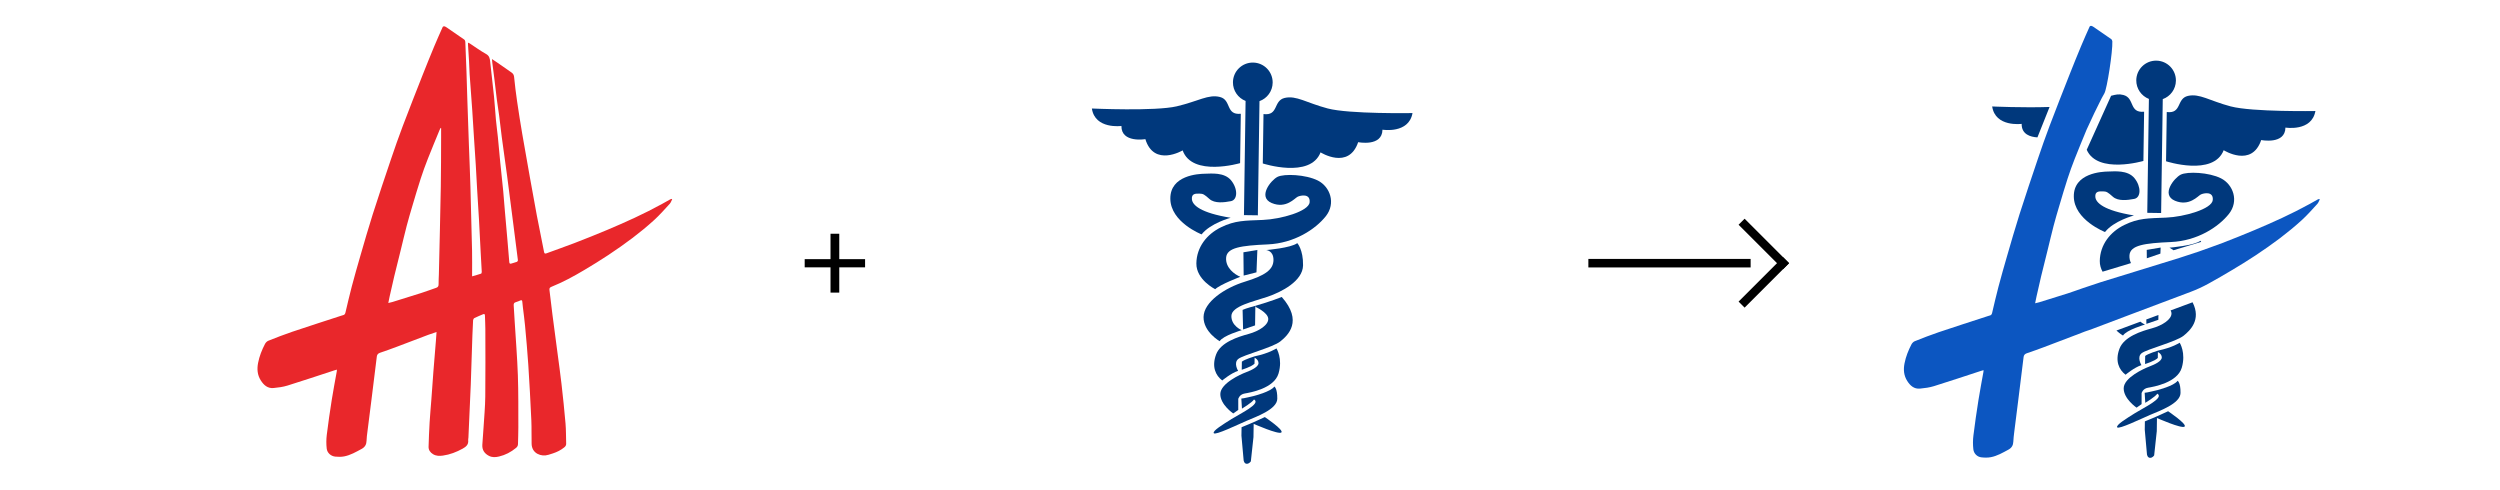
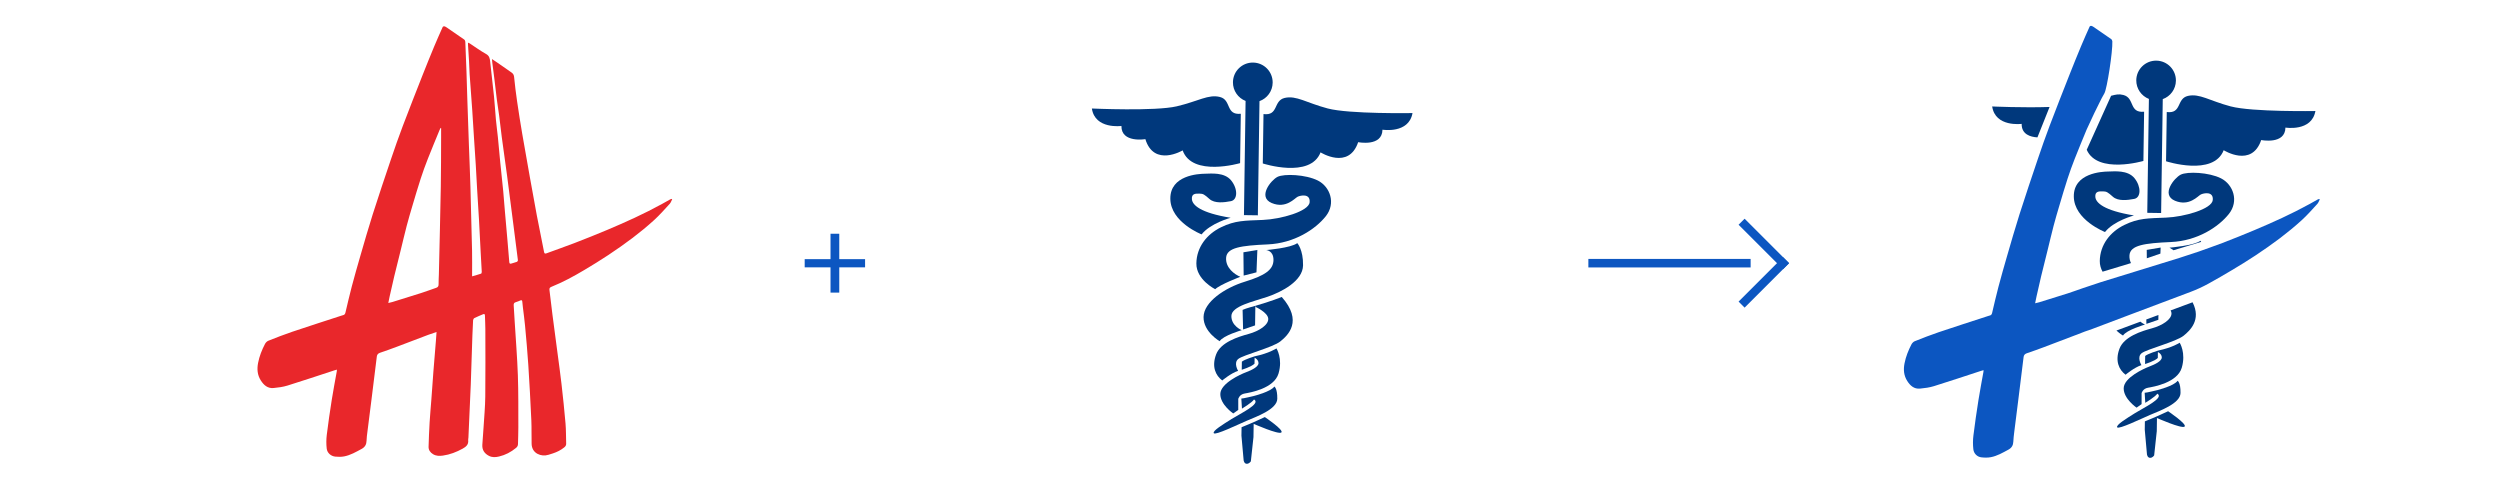
<svg xmlns="http://www.w3.org/2000/svg" width="100%" height="100%" viewBox="0 0 2560 501.33">
  <defs>
    <style>
.cls-5 {
fill: #e9272b;
}

.cls-3, .cls-4 {
stroke-width: 0px;
}

.cls-3 {
fill: #00387c;
}

.cls-4 {
fill: #0c56c1;
}
+ 
+ .cls-1 {
+ fill: #0c56c1;
+ }
+ 
</style>
  </defs>
  <polygon class="cls-1" points="850.45 239.35 850.45 265.37 824 265.37 824 273.76 850.45 273.76 850.45 299.63 859.41 299.63 859.41 273.76 885.84 273.76 885.84 265.37 859.41 265.37 859.41 239.35 850.45 239.35" />
  <rect class="cls-1" x="1626.49" y="265.13" width="166.16" height="8.73" />
  <rect class="cls-1" x="1801.79" y="217.63" width="8.73" height="64.38" transform="translate(352.36 1350.31) rotate(-45)" />
  <rect class="cls-1" x="1773.97" y="284.8" width="64.38" height="8.73" transform="translate(324.54 1361.84) rotate(-45)" />
  <path class="cls-3" d="M1270.58,116.5l-.72,50.55s-49.04,14.41-58.81-13.05c0,0-29.31,17.41-38.2-11.53,0,0-24.76,4.24-24.51-13.49,0,0-27.08,3.68-30.26-17.87,0,0,64.77,2.97,86.92-2.24,22.16-5.21,32.44-12.61,44.3-9.53,11.88,3.07,5.55,18.68,21.27,17.16" />
  <path class="cls-3" d="M1293.82,116.83l-.72,50.55s48.59,15.8,59.16-11.36c0,0,28.79,18.24,38.5-10.44,0,0,24.63,4.95,24.89-12.78,0,0,26.97,4.46,30.76-17.01,0,0-64.82,1.12-86.82-4.72-22.01-5.83-32.07-13.53-44.02-10.8-11.96,2.73-6.08,18.51-21.74,16.54" />
  <path class="cls-3" d="M1303.21,84.7c.16-11.24-8.81-20.47-20.04-20.63-11.24-.16-20.47,8.82-20.63,20.05-.13,8.72,5.26,16.25,12.94,19.24l-1.67,116.92,14.23.2,1.68-116.92c7.76-2.77,13.36-10.13,13.49-18.87" />
  <polygon class="cls-3" points="1287.54 255.94 1273.26 258.35 1273.51 282.19 1286.63 278.88 1287.54 255.94" />
  <path class="cls-3" d="M1272.42,317.33l.51,20.06,12.27-4.19.28-20.05s-9.92,2.63-13.06,4.18" />
  <path class="cls-3" d="M1271.36,437.48l-.13,8.58,2.26,25.31s.46,3.5,3.18,3.54c2.72.03,4.21-2.57,4.21-2.57l2.68-24.81.2-13.51s25.41,11.26,28.35,8.84c2.94-2.43-16.92-15.79-16.92-15.79,0,0-14.05,6.62-23.84,10.41" />
  <path class="cls-3" d="M1304.93,395.83c-3.7,5.32-20.77,9.58-20.77,9.58,0,0-11.66,2.88-13.04,2.71l.65,10.33s10.41-6.25,12.34-9.41c7.64,4.33-14.16,14.47-22.96,20.02-8.8,5.54-19.79,12.2-18.23,14.55,1.57,2.35,24.25-8.66,33.7-12.74,9.45-4.07,31.16-11.61,31.32-22.5.16-10.9-3.02-12.54-3.02-12.54" />
  <path class="cls-3" d="M1307.09,356.77s-7.34,4.98-22.35,8.1c0,0-10.36,3.19-13.08,5.48l-.12,8.27s9.84-2.91,13.09-6.21l.09-6.1s4.04,1.8,3.99,5.59c-.06,3.77-7.09,7.15-12.71,9.26-5.62,2.09-26.24,11.39-26.39,22.28-.16,10.91,13.23,19.95,13.23,19.95l5.14-3.61v-11.27s1.09-4.64,6.64-5.57c5.54-.94,30-5.09,34.58-20.43,4.57-15.34-2.1-25.75-2.1-25.75" />
  <path class="cls-3" d="M1251.56,389.61s9-7.56,16.27-9.86c0,0-4.97-8.06.18-12.2,5.14-4.14,35.33-11.7,43.12-17.99,7.79-6.28,23.26-20.73,1.38-45.46,0,0-11.4,4.63-27.01,9.05v1.02s12.69,5.69,13.18,12.1c.49,6.4-9.41,12.79-20.09,15.7-10.68,2.9-28.63,8.45-33.32,21.02-4.68,12.58-.46,21.51,6.31,26.61" />
  <path class="cls-3" d="M1271.47,338.1s-19.11,5.54-22.53,11.29c0,0-16.72-9.54-16.5-24.79.22-15.26,21.49-29.78,42.36-36.16,20.88-6.38,29.1-12.37,29.24-22.1.14-9.74-7.41-10.28-7.41-10.28,0,0,25.31-2.11,31.78-7.1,0,0,6.15,6.62,5.92,22.74-.23,16.13-22.05,27.3-36.35,32.18-14.31,4.89-36.9,9.51-37.04,19.67-.15,10.17,10.54,14.54,10.54,14.54" />
  <path class="cls-3" d="M1270.07,283.44s-20.94,7.98-25.7,12.71c0,0-19.53-9.72-19.29-26.43.24-16.71,10.75-29.93,25.23-36.98,14.49-7.07,24.36-6.78,42.83-7.53,18.47-.75,47.06-8.77,47.92-18.06.86-9.29-9.34-7.11-12.26-5.69-2.94,1.4-11.81,12.61-26.55,6.44-14.73-6.17-.82-23.4,5.91-26.79,6.73-3.38,28.95-2.49,41.36,3.78,12.41,6.28,18.71,23.22,8.05,36.59-10.65,13.36-32.22,27.58-59.41,28.79-27.19,1.21-41.89,3.18-42.62,13.63-.73,10.45,8.9,17.27,14.54,19.53" />
  <path class="cls-3" d="M1260.19,223s-20.71,5.52-29.75,17.01c0,0-31.78-12.37-32.02-36.5-.23-24.12,28.85-25.51,35.24-25.61,6.4-.09,20.08-1.78,27.07,6.89,7,8.67,6.69,19.86-.3,21.21-6.99,1.35-16.6,2.52-21.9-2.2-5.32-4.73-6.47-5.47-10.24-5.53-3.79-.05-8.29-.25-7.79,5.71.51,5.96,8.52,13.92,39.69,19.02" />
  <path class="cls-4" d="M2374.91,203.71c-.48.15-1,.24-1.44.47-2.85,1.57-5.67,3.2-8.53,4.77-18.28,10.07-37.28,18.64-56.49,26.73-10.81,4.55-21.71,8.91-32.66,13.13-9.76,3.76-14.59,5.21-24.4,8.83-.24.09-15.05,4.93-19.72,6.48l-80.44,24.82-18.1,6.03c-5.21,1.77-10.36,3.72-15.59,5.4-9.75,3.13-19.54,6.13-29.32,9.15-1.26.39-2.58.64-4.25,1.04.53-2.59.93-4.76,1.41-6.92,1.55-6.88,3.07-13.78,4.72-20.65,2.11-8.78,4.35-17.52,6.51-26.28,2.08-8.43,4.03-16.9,6.23-25.3,1.82-6.96,3.86-13.86,5.91-20.75,2.76-9.31,5.51-18.62,8.5-27.85,2.22-6.84,4.68-13.6,7.31-20.3,3.91-9.98,8.07-19.85,12.13-29.77l7.86-16.87c3.54-6.7,6.47-13.75,10.33-20.27,2.74-4.63,8.63-43.06,8.16-53.24-.04-.81-.56-1.88-1.21-2.34-5.98-4.23-12.04-8.36-18.1-12.48-.71-.49-1.53-.93-2.36-1.09-.46-.09-1.36.28-1.54.67-2.99,6.69-5.99,13.38-8.81,20.15-4.01,9.66-7.96,19.35-11.79,29.07-6.89,17.5-13.8,35.01-20.46,52.6-4.21,11.11-8.13,22.34-11.94,33.6-6.42,18.98-12.81,37.96-18.9,57.05-4.53,14.23-8.61,28.6-12.79,42.94-3.01,10.36-5.97,20.75-8.73,31.19-2.34,8.86-4.36,17.79-6.48,26.7-.35,1.46-1,2.48-2.6,2.72-.66.1-1.3.39-1.94.6-16.7,5.46-33.44,10.81-50.09,16.42-8.28,2.79-16.43,6-24.57,9.23-1.36.54-2.7,1.93-3.4,3.26-3.21,6.16-5.76,12.59-7.1,19.45-1.24,6.36-.79,12.42,2.79,18.04,3.07,4.81,7.03,8.36,13.08,7.79,4.84-.45,9.78-1.12,14.4-2.56,16.07-4.99,32.02-10.36,48.02-15.58.8-.26,1.62-.47,2.64-.76-.05.79-.03,1.26-.11,1.71-1.71,9.69-3.6,19.35-5.13,29.07-1.9,12.06-3.68,24.15-5.16,36.28-.56,4.6-.58,9.37-.06,13.98.48,4.32,3.84,7.73,8.16,8.24,3.2.38,6.61.45,9.78-.16,6.48-1.24,12.13-4.56,17.89-7.66,3.49-1.88,4.96-4.53,5.11-8.26.13-2.99.56-6.73.93-9.69,1.38-11.06,2.81-22.12,4.18-33.19,1.81-14.55,3.61-29.12,5.4-43.67.25-2.02,1.24-3.24,3.26-3.92,5.78-1.95,11.53-4.02,17.25-6.16,10.8-4.06,21.56-8.21,32.35-12.29.5-.19,1-.36,1.51-.54,5.29-2.29,10.81-4.13,15.99-5.92l38.74-14.65,61.81-23.27c6.4-2.41,12.62-5.27,18.6-8.58,8.86-4.89,15.11-8.53,23.32-13.42,8.34-4.96,16.63-10.03,24.71-15.4,8.53-5.67,16.96-11.52,25.12-17.71,7.61-5.78,15.03-11.88,22.1-18.3,5.7-5.18,10.81-11.03,16.03-16.71,1.15-1.25,1.69-3.06,2.5-4.61-.18-.14-.36-.29-.54-.42v-.05Z" />
  <path class="cls-3" d="M2039.99,109.01c3.16,21.5,30.19,17.83,30.19,17.83-.16,10.8,9,13.43,16.15,13.83,4.24-10.2,8.18-20.86,12.43-31.14-26.68.95-58.76-.52-58.76-.52h0Z" />
  <path class="cls-3" d="M2194.85,164.82l.72-50.43c-15.68,1.51-9.37-14.05-21.22-17.12-4.74-1.23-7.5-.5-12.59.81l-24.95,55.3c11.06,25.23,58.03,11.43,58.03,11.43h0Z" />
  <path class="cls-3" d="M2284.36,108.99c-21.95-5.82-31.99-13.5-43.91-10.78-11.93,2.73-6.06,18.47-21.69,16.5l-.72,50.43s48.48,15.77,59.02-11.33c0,0,28.72,18.2,38.41-10.41,0,0,24.57,4.93,24.82-12.75,0,0,26.9,4.45,30.69-16.96,0,0-64.67,1.11-86.61-4.71h0Z" />
  <path class="cls-3" d="M2200.47,101.29l-1.67,116.64,14.2.21,1.67-116.64c7.75-2.76,13.33-10.11,13.46-18.82.16-11.21-8.79-20.42-20-20.58-11.21-.16-20.42,8.8-20.58,20-.12,8.71,5.26,16.21,12.92,19.2h0Z" />
  <polygon class="cls-3" points="2212.5 253.49 2198.26 255.89 2198.34 264.47 2212.25 259.71 2212.5 253.49" />
  <polygon class="cls-3" points="2197.92 331.64 2210.16 327.46 2210.23 322.51 2197.81 327.12 2197.92 331.64" />
  <path class="cls-3" d="M2220.13,421.1s-14.02,6.61-23.78,10.38l-.12,8.56,2.26,25.25s.45,3.49,3.18,3.53c2.71.04,4.2-2.56,4.2-2.56l2.67-24.75.19-13.47s25.35,11.23,28.28,8.81c2.94-2.42-16.87-15.75-16.87-15.75h0Z" />
  <path class="cls-3" d="M2232.86,402.43c.16-10.88-3.01-12.51-3.01-12.51-3.69,5.31-20.72,9.56-20.72,9.56,0,0-11.63,2.88-13,2.71l.64,10.31s10.38-6.23,12.31-9.39c7.62,4.31-14.12,14.43-22.9,19.97-8.78,5.52-19.74,12.18-18.18,14.52,1.56,2.34,24.19-8.64,33.62-12.71,9.43-4.06,31.09-11.58,31.24-22.45h.01Z" />
  <path class="cls-3" d="M2200.99,375.31c-5.61,2.09-26.17,11.36-26.33,22.23-.16,10.88,13.2,19.9,13.2,19.9l5.13-3.61v-11.25s1.09-4.63,6.62-5.56c5.52-.94,29.92-5.08,34.49-20.38,4.56-15.3-2.09-25.69-2.09-25.69,0,0-7.32,4.96-22.3,8.08,0,0-10.33,3.19-13.05,5.47l-.12,8.26s9.82-2.9,13.05-6.18l.09-6.08s4.03,1.79,3.98,5.57c-.06,3.76-7.07,7.13-12.68,9.23Z" />
  <path class="cls-3" d="M2223.59,320.55c.49,6.38-9.38,12.77-20.05,15.66-10.66,2.89-28.57,8.43-33.24,20.97-4.67,12.55-.45,21.45,6.29,26.54,0,0,8.98-7.54,16.23-9.83,0,0-4.96-8.05.18-12.18,5.13-4.13,35.24-11.67,43.02-17.94,6.52-5.26,18.39-16.27,9.16-34.24l-22.48,8.35c.49.86.83,1.76.89,2.66h0Z" />
  <path class="cls-3" d="M2221.55,253.62s2.25,1.28,4.12,2.64l28.33-8.56c-.3-.42-.74-1.16-.74-1.16-6.46,4.98-31.7,7.08-31.7,7.08h0Z" />
  <path class="cls-3" d="M2173.98,343.61c3.42-5.74,22.48-11.26,22.48-11.26,0,0-2.28-.97-4.71-2.97l-24.52,9.1c3.56,3.31,6.74,5.13,6.74,5.13h0Z" />
  <path class="cls-3" d="M2274.32,182.62c-12.38-6.26-34.54-7.16-41.26-3.78-6.71,3.39-20.58,20.58-5.89,26.73,14.7,6.16,23.55-5.03,26.48-6.43,2.91-1.41,13.09-3.59,12.23,5.68-.85,9.27-29.38,17.27-47.8,18.02-18.43.75-28.27.46-42.73,7.51-14.45,7.03-24.93,20.22-25.17,36.89-.06,4.1,1.09,7.76,2.84,10.98l27.34-8.26,1.75-.56c-1.12-2.35-1.74-5.01-1.54-7.96.73-10.43,15.4-12.39,42.51-13.6,27.13-1.2,48.64-15.4,59.27-28.72,10.63-13.33,4.34-30.23-8.03-36.5h0Z" />
  <path class="cls-3" d="M2185.21,220.63c-31.09-5.08-39.09-13.03-39.59-18.97-.49-5.96,3.99-5.75,7.77-5.7,3.76.06,4.91.8,10.21,5.51,5.29,4.71,14.88,3.54,21.85,2.2,6.98-1.34,7.28-12.5.3-21.16-6.98-8.65-20.62-6.96-27.01-6.87-6.38.1-35.39,1.49-35.16,25.55.24,24.07,31.95,36.4,31.95,36.4,9.01-11.47,29.67-16.97,29.67-16.97h0Z" />
  <path class="cls-5" d="M483.43,282.98c3.31-.97,6.3-1.77,9.21-2.76.4-.14.71-1.24.68-1.88-.27-5.75-.65-11.5-.96-17.25-.64-12.17-1.22-24.35-1.9-36.53-.56-9.94-1.25-19.87-1.83-29.81-.5-8.51-.9-17.04-1.42-25.55-.57-9.32-1.24-18.64-1.84-27.97-.61-9.39-1.13-18.79-1.78-28.18-.86-12.36-1.84-24.7-2.69-37.06-.31-4.52-.37-9.07-.62-13.6-.3-5.47-.7-10.94-1.04-16.41-.04-.65,0-1.3,0-2.3.83.36,1.33.49,1.74.76,5.55,3.63,10.92,7.6,16.7,10.81,3.38,1.88,3.9,4.44,4.23,7.7,1.24,11.98,2.74,23.94,3.96,35.92.79,7.81,1.2,15.66,1.92,23.48.56,6.06,1.43,12.09,2.04,18.15.85,8.42,1.54,16.85,2.38,25.27.99,9.97,2.11,19.92,3.08,29.89.67,6.94,1.14,13.9,1.74,20.85.88,10.19,1.8,20.37,2.69,30.56.61,7.02,1.22,14.04,1.76,21.06.13,1.68.59,2.34,2.37,1.68,1.77-.66,3.67-.99,5.42-1.68.52-.2,1.13-1.17,1.06-1.72-1.43-11.69-2.96-23.37-4.46-35.05-2.19-17.05-4.33-34.1-6.58-51.13-1.76-13.28-3.7-26.53-5.47-39.81-.97-7.24-1.71-14.51-2.65-21.76-.73-5.56-1.68-11.1-2.4-16.67-.87-6.71-1.56-13.44-2.39-20.15-.72-5.91-1.53-11.81-2.28-17.71-.13-1.05-.19-2.11-.32-3.66,2.12,1.41,3.86,2.51,5.55,3.69,4.84,3.36,9.64,6.78,14.5,10.11,1.67,1.15,2.41,2.5,2.62,4.64.83,8.29,1.84,16.56,3.04,24.8,1.63,11.18,3.41,22.35,5.3,33.49,2.48,14.61,5.1,29.19,7.71,43.78,2.36,13.2,4.7,26.4,7.2,39.58,2.37,12.5,4.98,24.96,7.41,37.45.32,1.66.96,1.96,2.47,1.4,9.78-3.61,19.63-7.03,29.36-10.78,10.92-4.21,21.78-8.55,32.57-13.09,19.16-8.07,38.1-16.61,56.33-26.65,2.84-1.57,5.66-3.19,8.5-4.76.43-.24.95-.32,1.43-.47.18.14.36.28.54.42-.82,1.55-1.35,3.35-2.49,4.6-5.21,5.67-10.3,11.49-15.98,16.66-7.05,6.42-14.45,12.49-22.04,18.26-8.13,6.18-16.54,12.01-25.05,17.67-8.06,5.35-16.33,10.4-24.64,15.35-10.76,6.41-21.77,12.37-33.41,17.06-1.55.63-2.29,1.41-2.07,3.16,1.04,8.33,1.96,16.68,3.03,25.01,1.7,13.23,3.5,26.45,5.23,39.67,1.39,10.54,2.88,21.07,4.08,31.63,1.53,13.46,2.97,26.94,4.12,40.44.59,6.87.43,13.81.67,20.72.06,1.7-.76,2.82-1.96,3.79-3.46,2.82-7.37,4.79-11.59,6.16-1.48.48-2.97.95-4.46,1.41-3.95,1.22-7.91.92-11.46-.99-3.83-2.07-5.77-5.77-5.91-10.05-.25-8.06.09-16.14-.29-24.19-.87-18.95-1.88-37.89-3.11-56.81-.87-13.45-2.13-26.87-3.35-40.29-.56-6.13-1.44-12.23-2.16-18.35-.24-2.02-.5-4.04-.64-6.06-.1-1.41-.65-1.81-1.96-1.28-1.57.63-3.12,1.35-4.75,1.79-1.86.5-2.21,1.69-2.09,3.36.36,5.41.66,10.82.99,16.23,1.12,18.39,2.62,36.76,3.27,55.16.63,17.8.42,35.64.49,53.46.02,5.69-.25,11.38-.36,17.07-.03,1.69-.71,2.86-2.04,3.96-5.16,4.26-10.93,7.28-17.42,8.8-3.44.8-6.91,1.07-10.3-.69-4.62-2.4-7.05-6.05-6.76-11.27.32-5.88.87-11.75,1.24-17.63.66-10.61,1.66-21.23,1.78-31.85.27-23.11.11-46.22.07-69.33,0-4.54-.31-9.07-.41-13.61-.03-1.44-.63-1.86-1.91-1.32-2.99,1.27-6,2.49-8.91,3.93-.66.33-1.26,1.44-1.31,2.23-.33,5.14-.53,10.28-.71,15.43-.57,16.79-1.01,33.59-1.67,50.38-.71,18.15-1.59,36.28-2.41,54.42-.04.88-.34,1.77-.24,2.63.52,4.41-2.17,6.68-5.54,8.55-6.39,3.54-13.09,6.17-20.38,7.18-3.49.48-6.9.47-10.04-1.44-2.86-1.74-4.69-4.24-4.6-7.62.24-8.33.58-16.65,1.07-24.96.47-7.91,1.22-15.8,1.81-23.7.7-9.45,1.33-18.91,2.06-28.37.83-10.6,1.74-21.19,2.6-31.79.22-2.75.39-5.5.62-8.69-3.01,1.02-5.77,1.87-8.46,2.89-10.76,4.06-21.49,8.21-32.26,12.25-5.7,2.14-11.43,4.21-17.2,6.15-2.02.68-3,1.89-3.25,3.91-1.79,14.52-3.57,29.04-5.39,43.55-1.4,11.22-2.85,22.44-4.25,33.66-.36,2.89-.79,5.79-.84,8.69-.07,3.94-1.51,6.7-5.11,8.65-5.73,3.09-11.38,6.41-17.84,7.64-2.94.56-6.08.54-9.08.23-4.52-.47-8.3-3.78-8.8-8.29-.51-4.59-.49-9.35.07-13.93,1.48-12.09,3.25-24.15,5.15-36.18,1.53-9.69,3.4-19.33,5.12-28.99.08-.45.06-.91.11-1.7-1.01.29-1.83.5-2.63.76-15.96,5.21-31.86,10.56-47.89,15.54-4.61,1.43-9.53,2.1-14.36,2.55-6.03.56-9.98-2.97-13.04-7.77-3.58-5.6-4.01-11.65-2.78-17.99,1.33-6.85,3.88-13.26,7.08-19.4.69-1.33,2.03-2.71,3.39-3.25,8.11-3.22,16.24-6.41,24.5-9.2,16.6-5.6,33.29-10.93,49.95-16.37.64-.21,1.28-.49,1.94-.6,1.59-.25,2.24-1.26,2.59-2.71,2.12-8.89,4.14-17.8,6.47-26.63,2.75-10.41,5.7-20.76,8.7-31.1,4.16-14.3,8.23-28.63,12.75-42.82,6.07-19.03,12.44-37.96,18.85-56.89,3.8-11.23,7.71-22.42,11.91-33.5,6.65-17.54,13.53-34.99,20.4-52.45,3.82-9.7,7.75-19.36,11.75-28.99,2.81-6.75,5.8-13.42,8.78-20.1.18-.39,1.07-.76,1.53-.67.83.17,1.64.61,2.35,1.09,6.04,4.11,12.08,8.23,18.05,12.45.64.46,1.17,1.52,1.2,2.33.46,10.15.84,20.3,1.19,30.46.32,9.34.55,18.69.86,28.03.52,15.57,1.05,31.14,1.61,46.71.52,14.49,1.17,28.97,1.59,43.45.64,21.81,1.18,43.62,1.66,65.43.17,7.99.03,15.99.04,23.98v2.13ZM451.7,131.07c-.17-.03-.34-.06-.5-.09-.34.65-.73,1.28-1,1.96-4.05,9.89-8.2,19.74-12.1,29.69-2.62,6.67-5.08,13.43-7.29,20.25-2.99,9.2-5.72,18.49-8.48,27.77-2.04,6.88-4.07,13.76-5.89,20.7-2.19,8.38-4.14,16.82-6.21,25.23-2.16,8.74-4.39,17.46-6.49,26.21-1.65,6.85-3.16,13.72-4.71,20.59-.48,2.15-.89,4.31-1.41,6.9,1.67-.4,2.98-.65,4.24-1.04,9.76-3.02,19.52-6.01,29.24-9.13,5.22-1.67,10.35-3.62,15.54-5.38,1.79-.61,2.51-1.67,2.47-3.63-.06-3.31.21-6.63.29-9.95.68-29.94,1.45-59.87,1.98-89.81.3-16.93.23-33.87.32-50.81.02-3.15,0-6.3,0-9.46" />
</svg>
